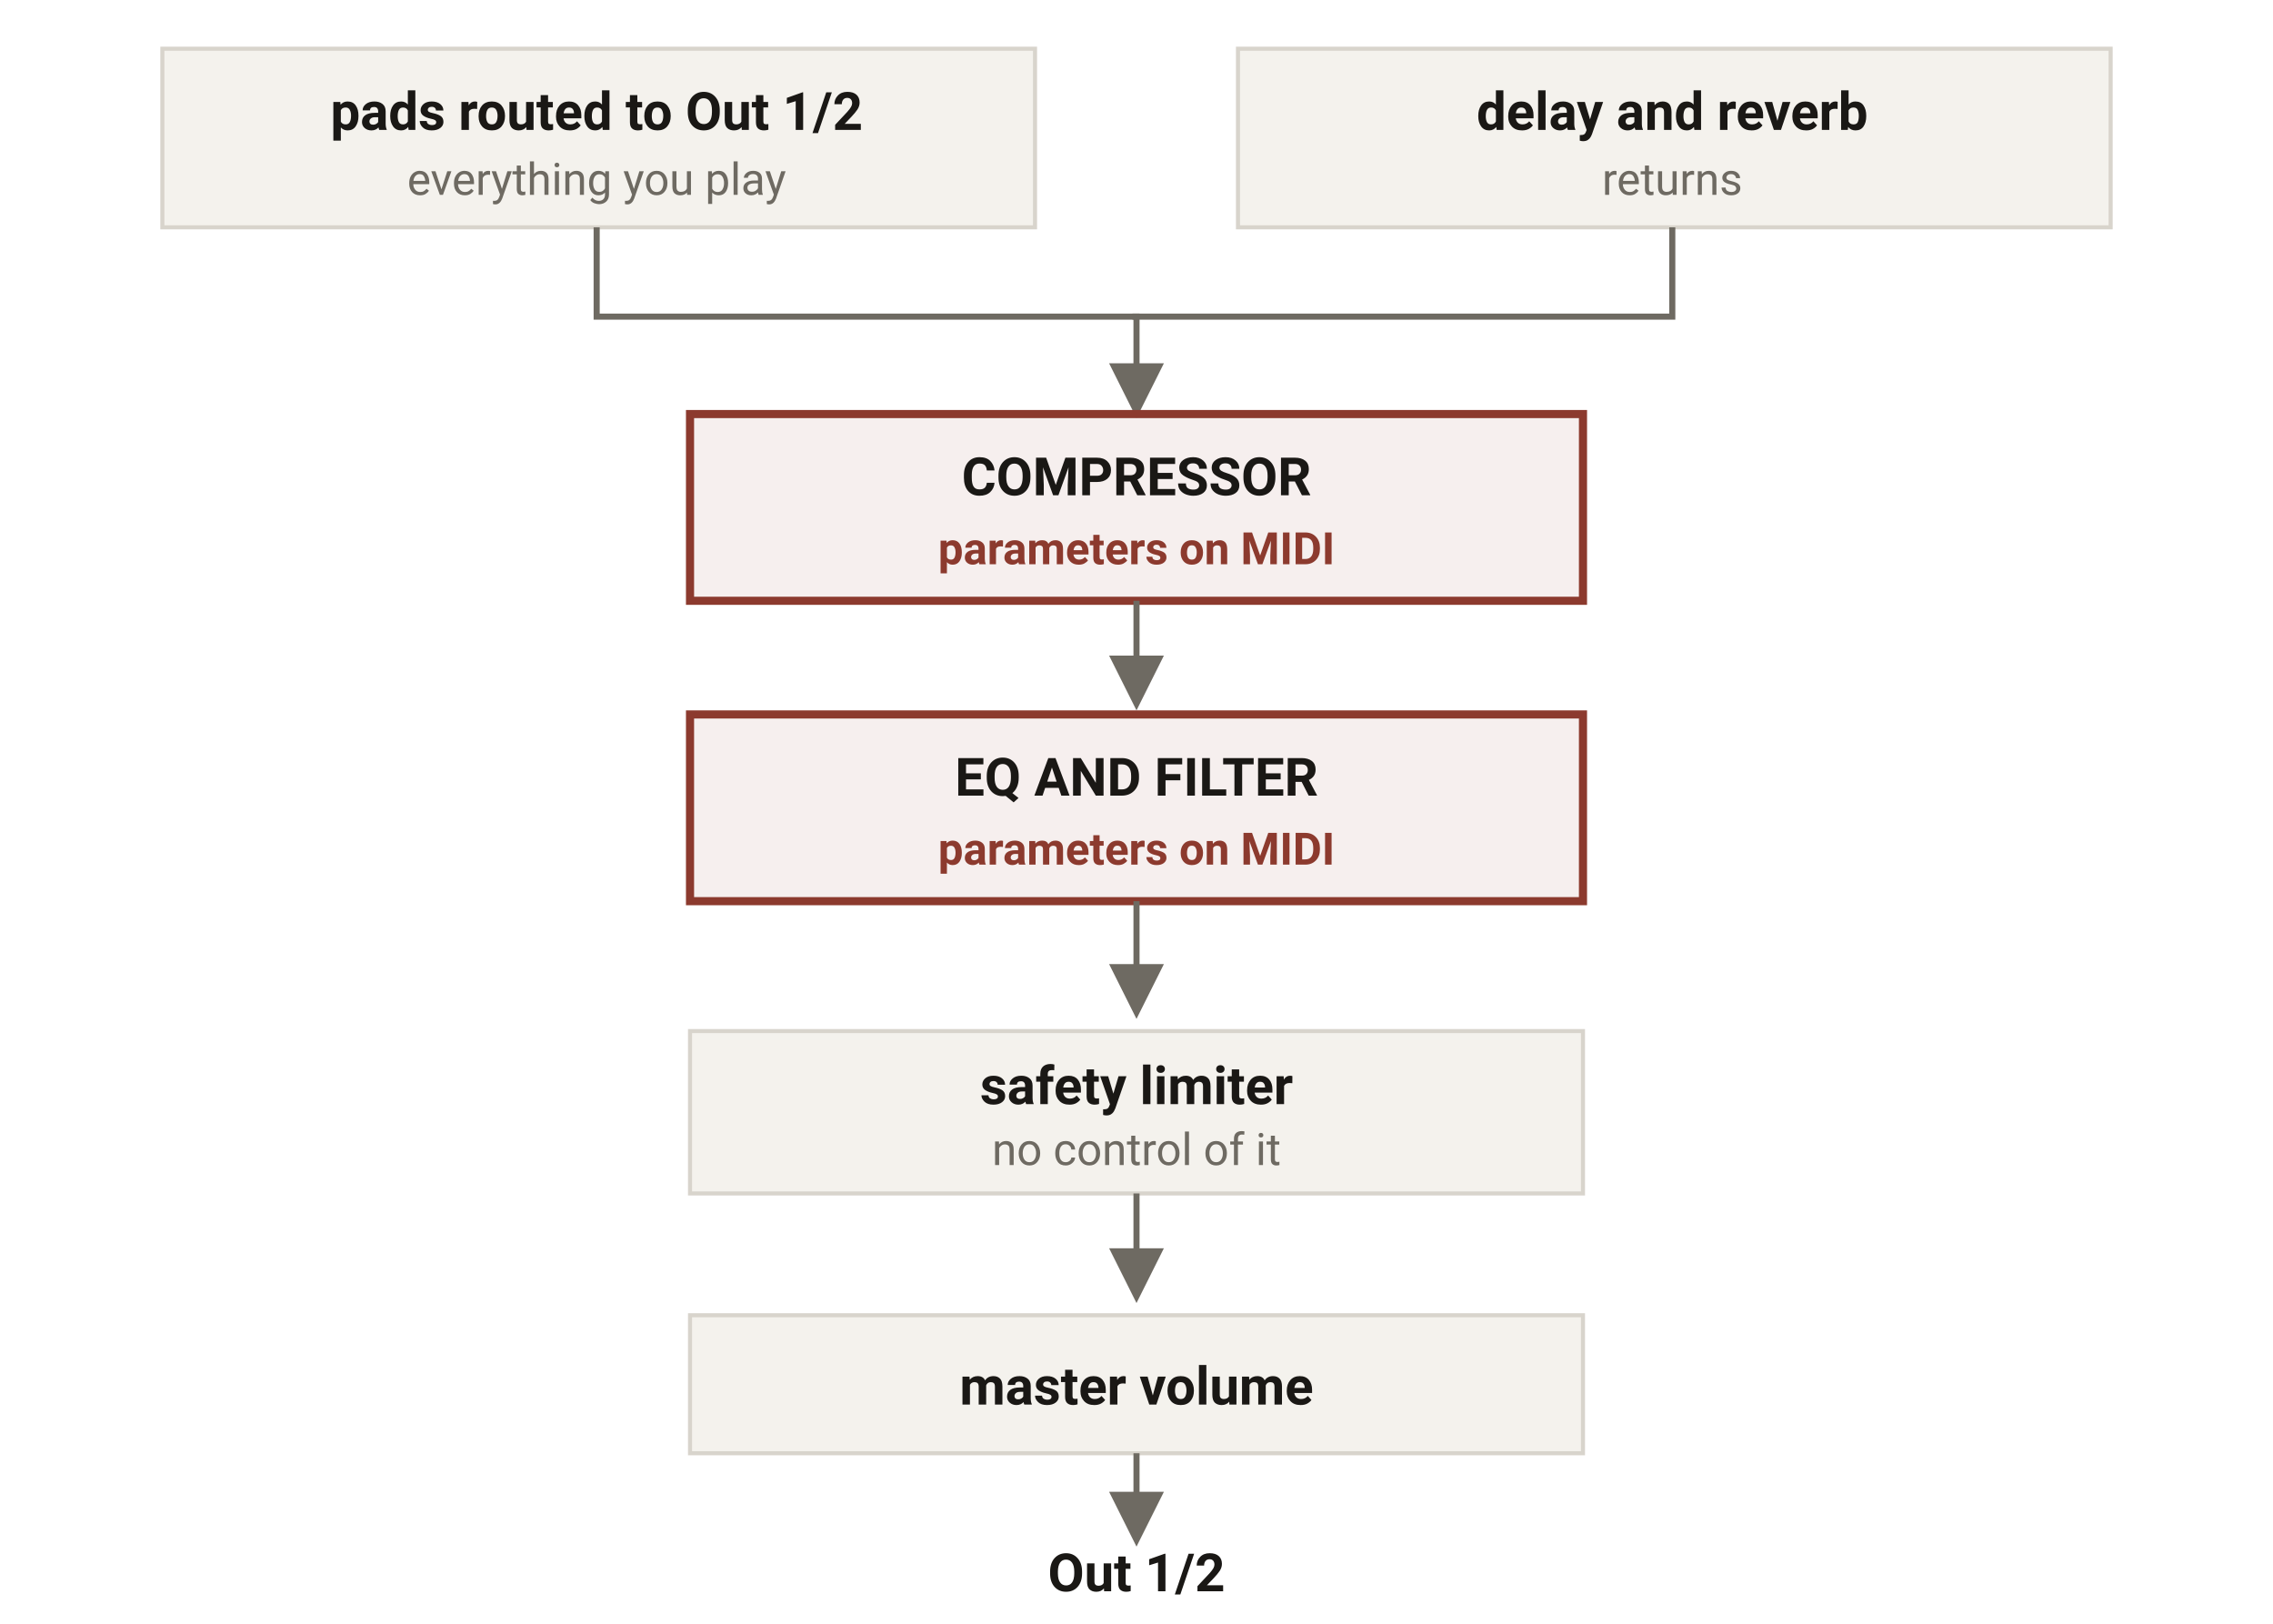
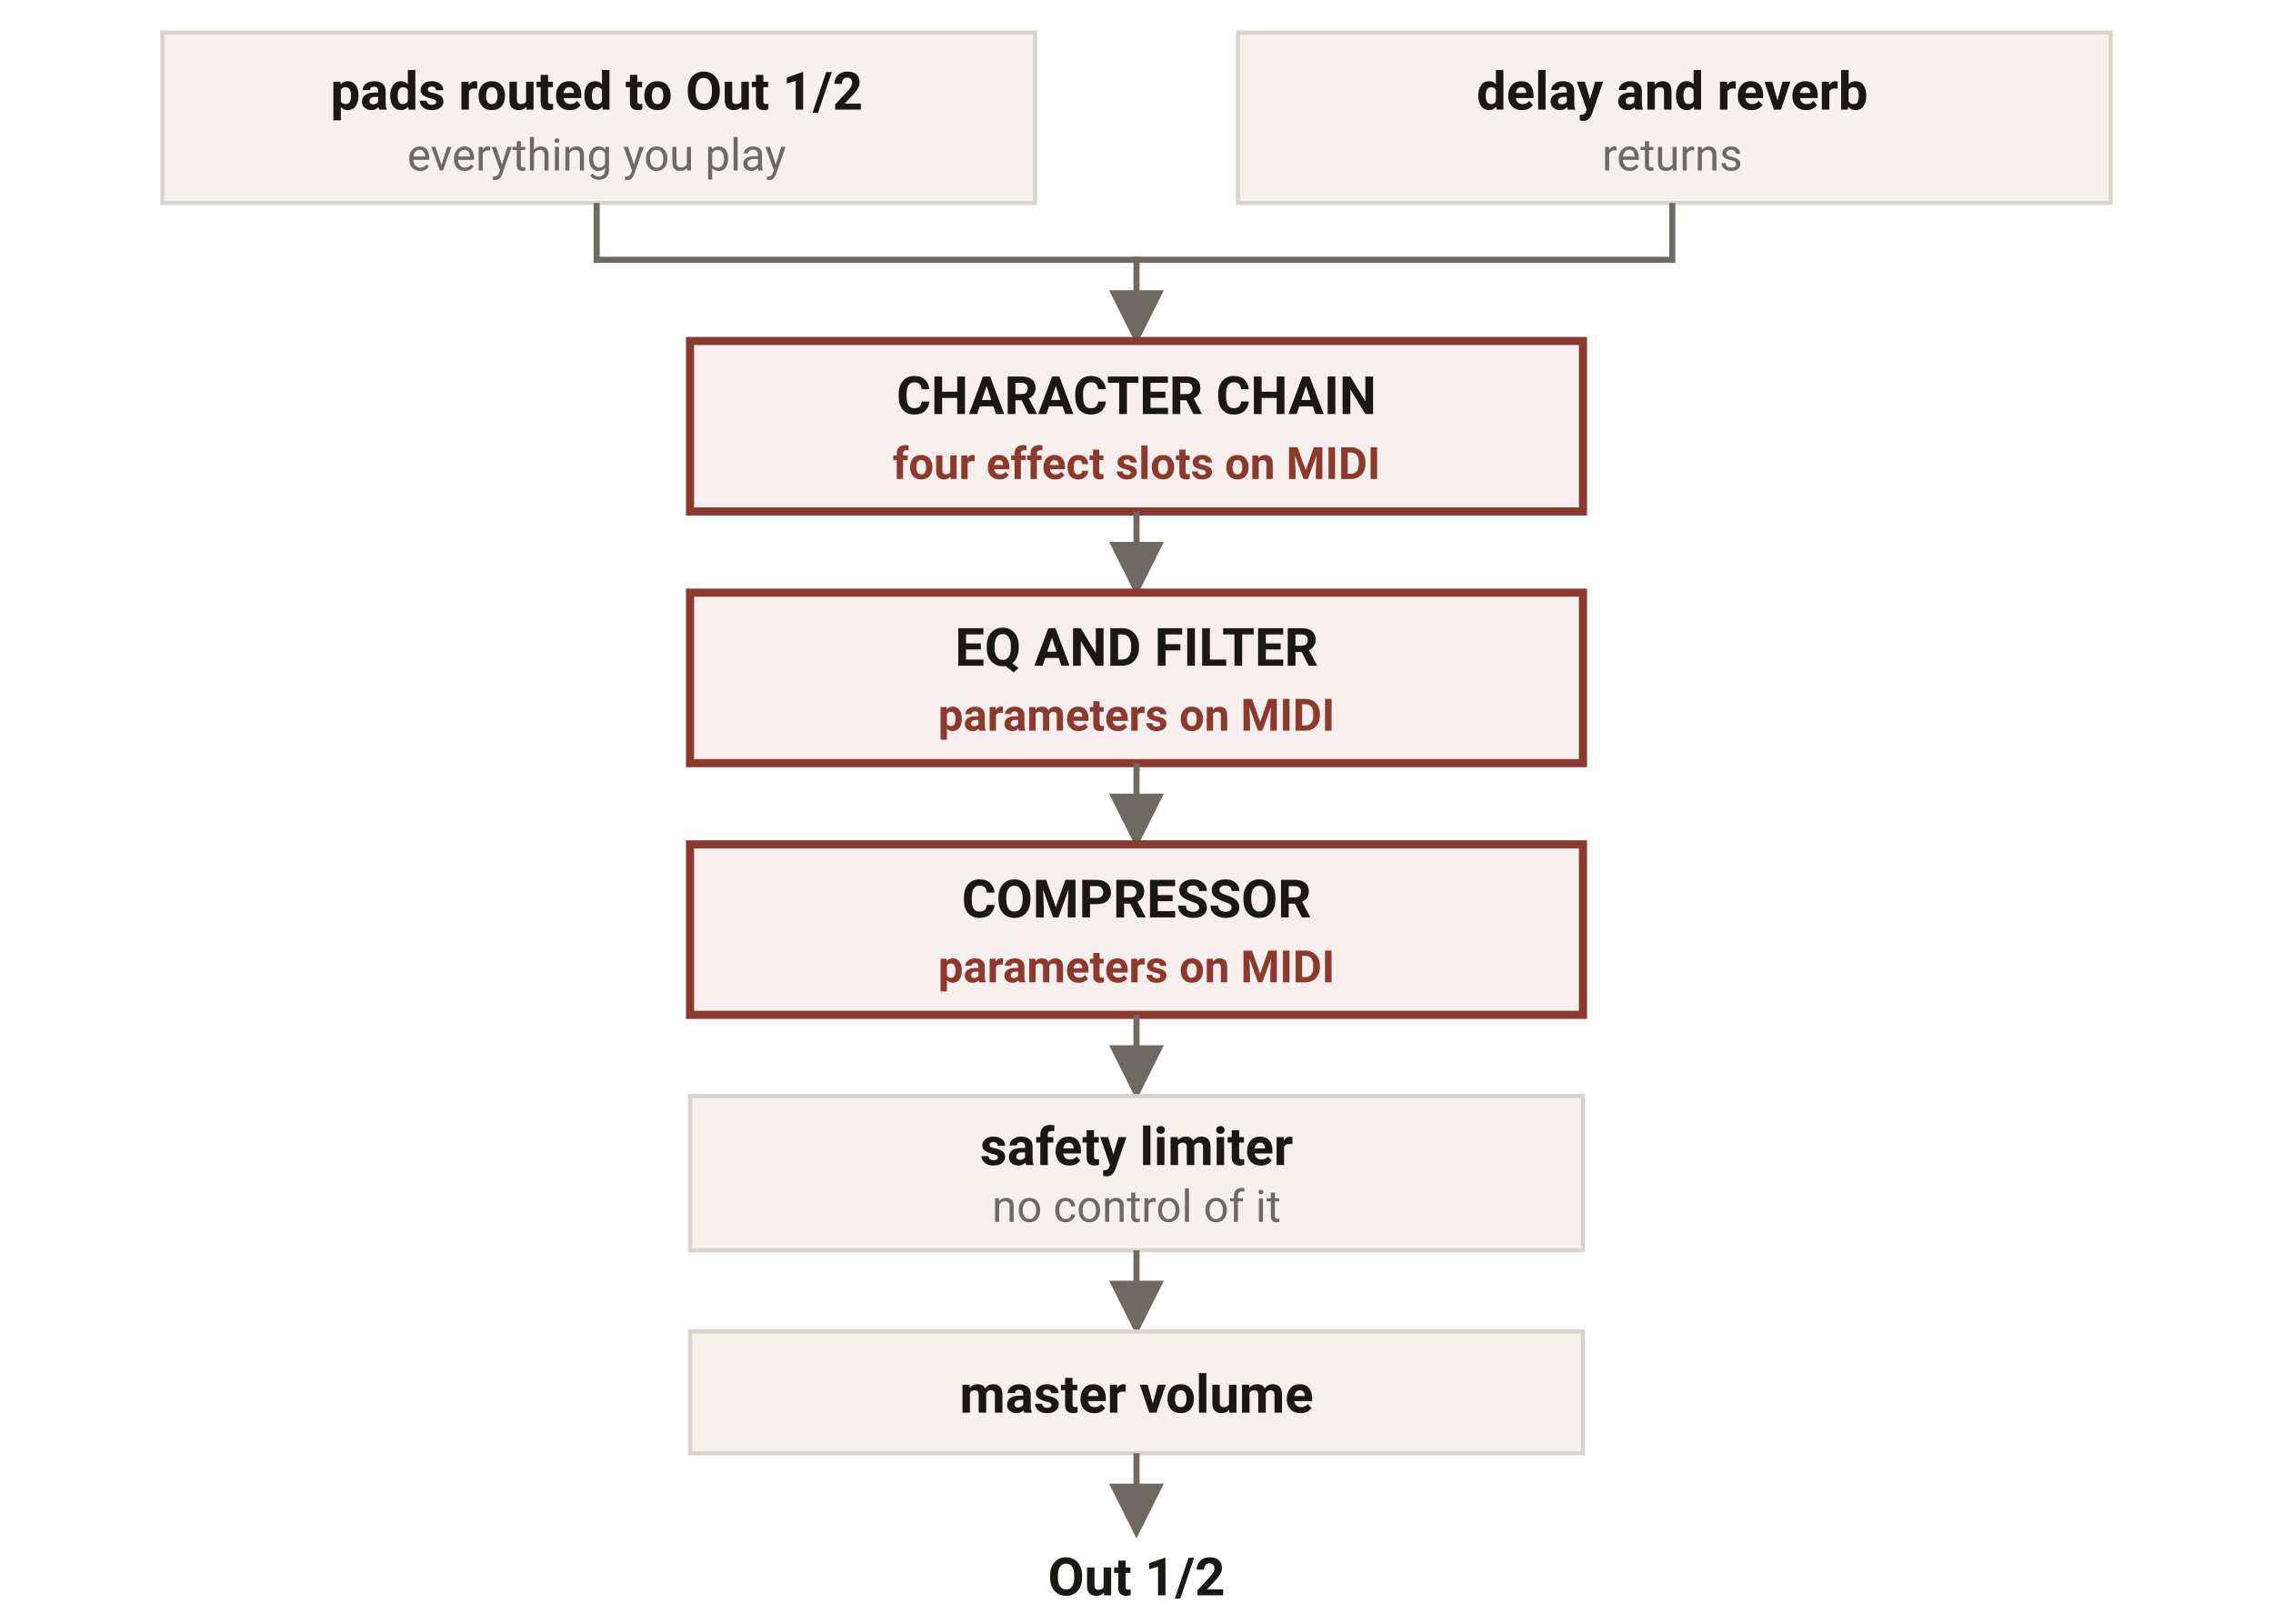
<svg xmlns="http://www.w3.org/2000/svg" viewBox="0 0 560 400" width="560" height="400" role="img" aria-labelledby="t d">
  <style>
  .bx  { fill: #F4F2ED; stroke: #D8D4CC; }
  .yrs { fill: #8C3A2E14; stroke: #8C3A2E; }
  .tx  { fill: #1A1815; font: 600 13px ui-sans-serif, -apple-system, "Segoe UI", Roboto, sans-serif; }
  .sub { fill: #6E6A62; font: 400 11px ui-sans-serif, -apple-system, "Segoe UI", Roboto, sans-serif; }
  .acc { fill: #8C3A2E; font: 700 11px ui-sans-serif, -apple-system, "Segoe UI", Roboto, sans-serif; }
  .ln  { stroke: #6E6A62; stroke-width: 1.5; }
  .hd  { fill: #6E6A62; }
  @media (prefers-color-scheme: dark) {
    .bx  { fill: #1C1A17; stroke: #35322C; }
    .yrs { fill: #D98A7820; stroke: #D98A78; }
    .tx  { fill: #E8E4DC; } .sub { fill: #9A948A; }
    .acc { fill: #D98A78; } .ln { stroke: #9A948A; } .hd { fill: #9A948A; }
  }
</style>
  <defs>
    <marker id="a" markerWidth="9" markerHeight="9" refX="7" refY="4.5" orient="auto">
      <path d="M0,0 L9,4.5 L0,9 z" class="hd" />
    </marker>
  </defs>
-   <rect class="bx" x="40" y="12" width="215" height="44" />
-   <text class="tx" x="147" y="32" text-anchor="middle">pads routed to Out 1/2</text>
-   <text class="sub" x="147" y="48" text-anchor="middle">everything you play</text>
-   <rect class="bx" x="305" y="12" width="215" height="44" />
-   <text class="tx" x="412" y="32" text-anchor="middle">delay and reverb</text>
-   <text class="sub" x="412" y="48" text-anchor="middle">returns</text>
-   <path class="ln" d="M147,56 v22 h133 v22" fill="none" marker-end="url(#a)" />
-   <path class="ln" d="M412,56 v22 h-133" fill="none" />
-   <rect class="yrs" x="170" y="102" width="220" height="46" stroke-width="2" />
-   <text class="tx" x="280" y="122" text-anchor="middle">COMPRESSOR</text>
-   <text class="acc" x="280" y="139" text-anchor="middle">parameters on MIDI</text>
-   <path class="ln" d="M280,148 v24" fill="none" marker-end="url(#a)" />
-   <rect class="yrs" x="170" y="176" width="220" height="46" stroke-width="2" />
-   <text class="tx" x="280" y="196" text-anchor="middle">EQ AND FILTER</text>
-   <text class="acc" x="280" y="213" text-anchor="middle">parameters on MIDI</text>
-   <path class="ln" d="M280,222 v26" fill="none" marker-end="url(#a)" />
-   <rect class="bx" x="170" y="254" width="220" height="40" />
-   <text class="tx" x="280" y="272" text-anchor="middle">safety limiter</text>
-   <text class="sub" x="280" y="287" text-anchor="middle">no control of it</text>
-   <path class="ln" d="M280,294 v24" fill="none" marker-end="url(#a)" />
-   <rect class="bx" x="170" y="324" width="220" height="34" />
-   <text class="tx" x="280" y="346" text-anchor="middle">master volume</text>
-   <path class="ln" d="M280,358 v20" fill="none" marker-end="url(#a)" />
-   <text class="tx" x="280" y="392" text-anchor="middle">Out 1/2</text>
+   <rect class="bx" x="40" y="8" width="215" height="42" />
+   <text class="tx" x="147" y="27" text-anchor="middle">pads routed to Out 1/2</text>
+   <text class="sub" x="147" y="42" text-anchor="middle">everything you play</text>
+   <rect class="bx" x="305" y="8" width="215" height="42" />
+   <text class="tx" x="412" y="27" text-anchor="middle">delay and reverb</text>
+   <text class="sub" x="412" y="42" text-anchor="middle">returns</text>
+   <path class="ln" d="M147,50 v14 h133 v18" fill="none" marker-end="url(#a)" />
+   <path class="ln" d="M412,50 v14 h-133" fill="none" />
+   <rect class="yrs" x="170" y="84" width="220" height="42" stroke-width="2" />
+   <text class="tx" x="280" y="102" text-anchor="middle">CHARACTER CHAIN</text>
+   <text class="acc" x="280" y="118" text-anchor="middle">four effect slots on MIDI</text>
+   <path class="ln" d="M280,126 v18" fill="none" marker-end="url(#a)" />
+   <rect class="yrs" x="170" y="146" width="220" height="42" stroke-width="2" />
+   <text class="tx" x="280" y="164" text-anchor="middle">EQ AND FILTER</text>
+   <text class="acc" x="280" y="180" text-anchor="middle">parameters on MIDI</text>
+   <path class="ln" d="M280,188 v18" fill="none" marker-end="url(#a)" />
+   <rect class="yrs" x="170" y="208" width="220" height="42" stroke-width="2" />
+   <text class="tx" x="280" y="226" text-anchor="middle">COMPRESSOR</text>
+   <text class="acc" x="280" y="242" text-anchor="middle">parameters on MIDI</text>
+   <path class="ln" d="M280,250 v18" fill="none" marker-end="url(#a)" />
+   <rect class="bx" x="170" y="270" width="220" height="38" />
+   <text class="tx" x="280" y="287" text-anchor="middle">safety limiter</text>
+   <text class="sub" x="280" y="301" text-anchor="middle">no control of it</text>
+   <path class="ln" d="M280,308 v18" fill="none" marker-end="url(#a)" />
+   <rect class="bx" x="170" y="328" width="220" height="30" />
+   <text class="tx" x="280" y="348" text-anchor="middle">master volume</text>
+   <path class="ln" d="M280,358 v18" fill="none" marker-end="url(#a)" />
+   <text class="tx" x="280" y="393" text-anchor="middle">Out 1/2</text>
</svg>
